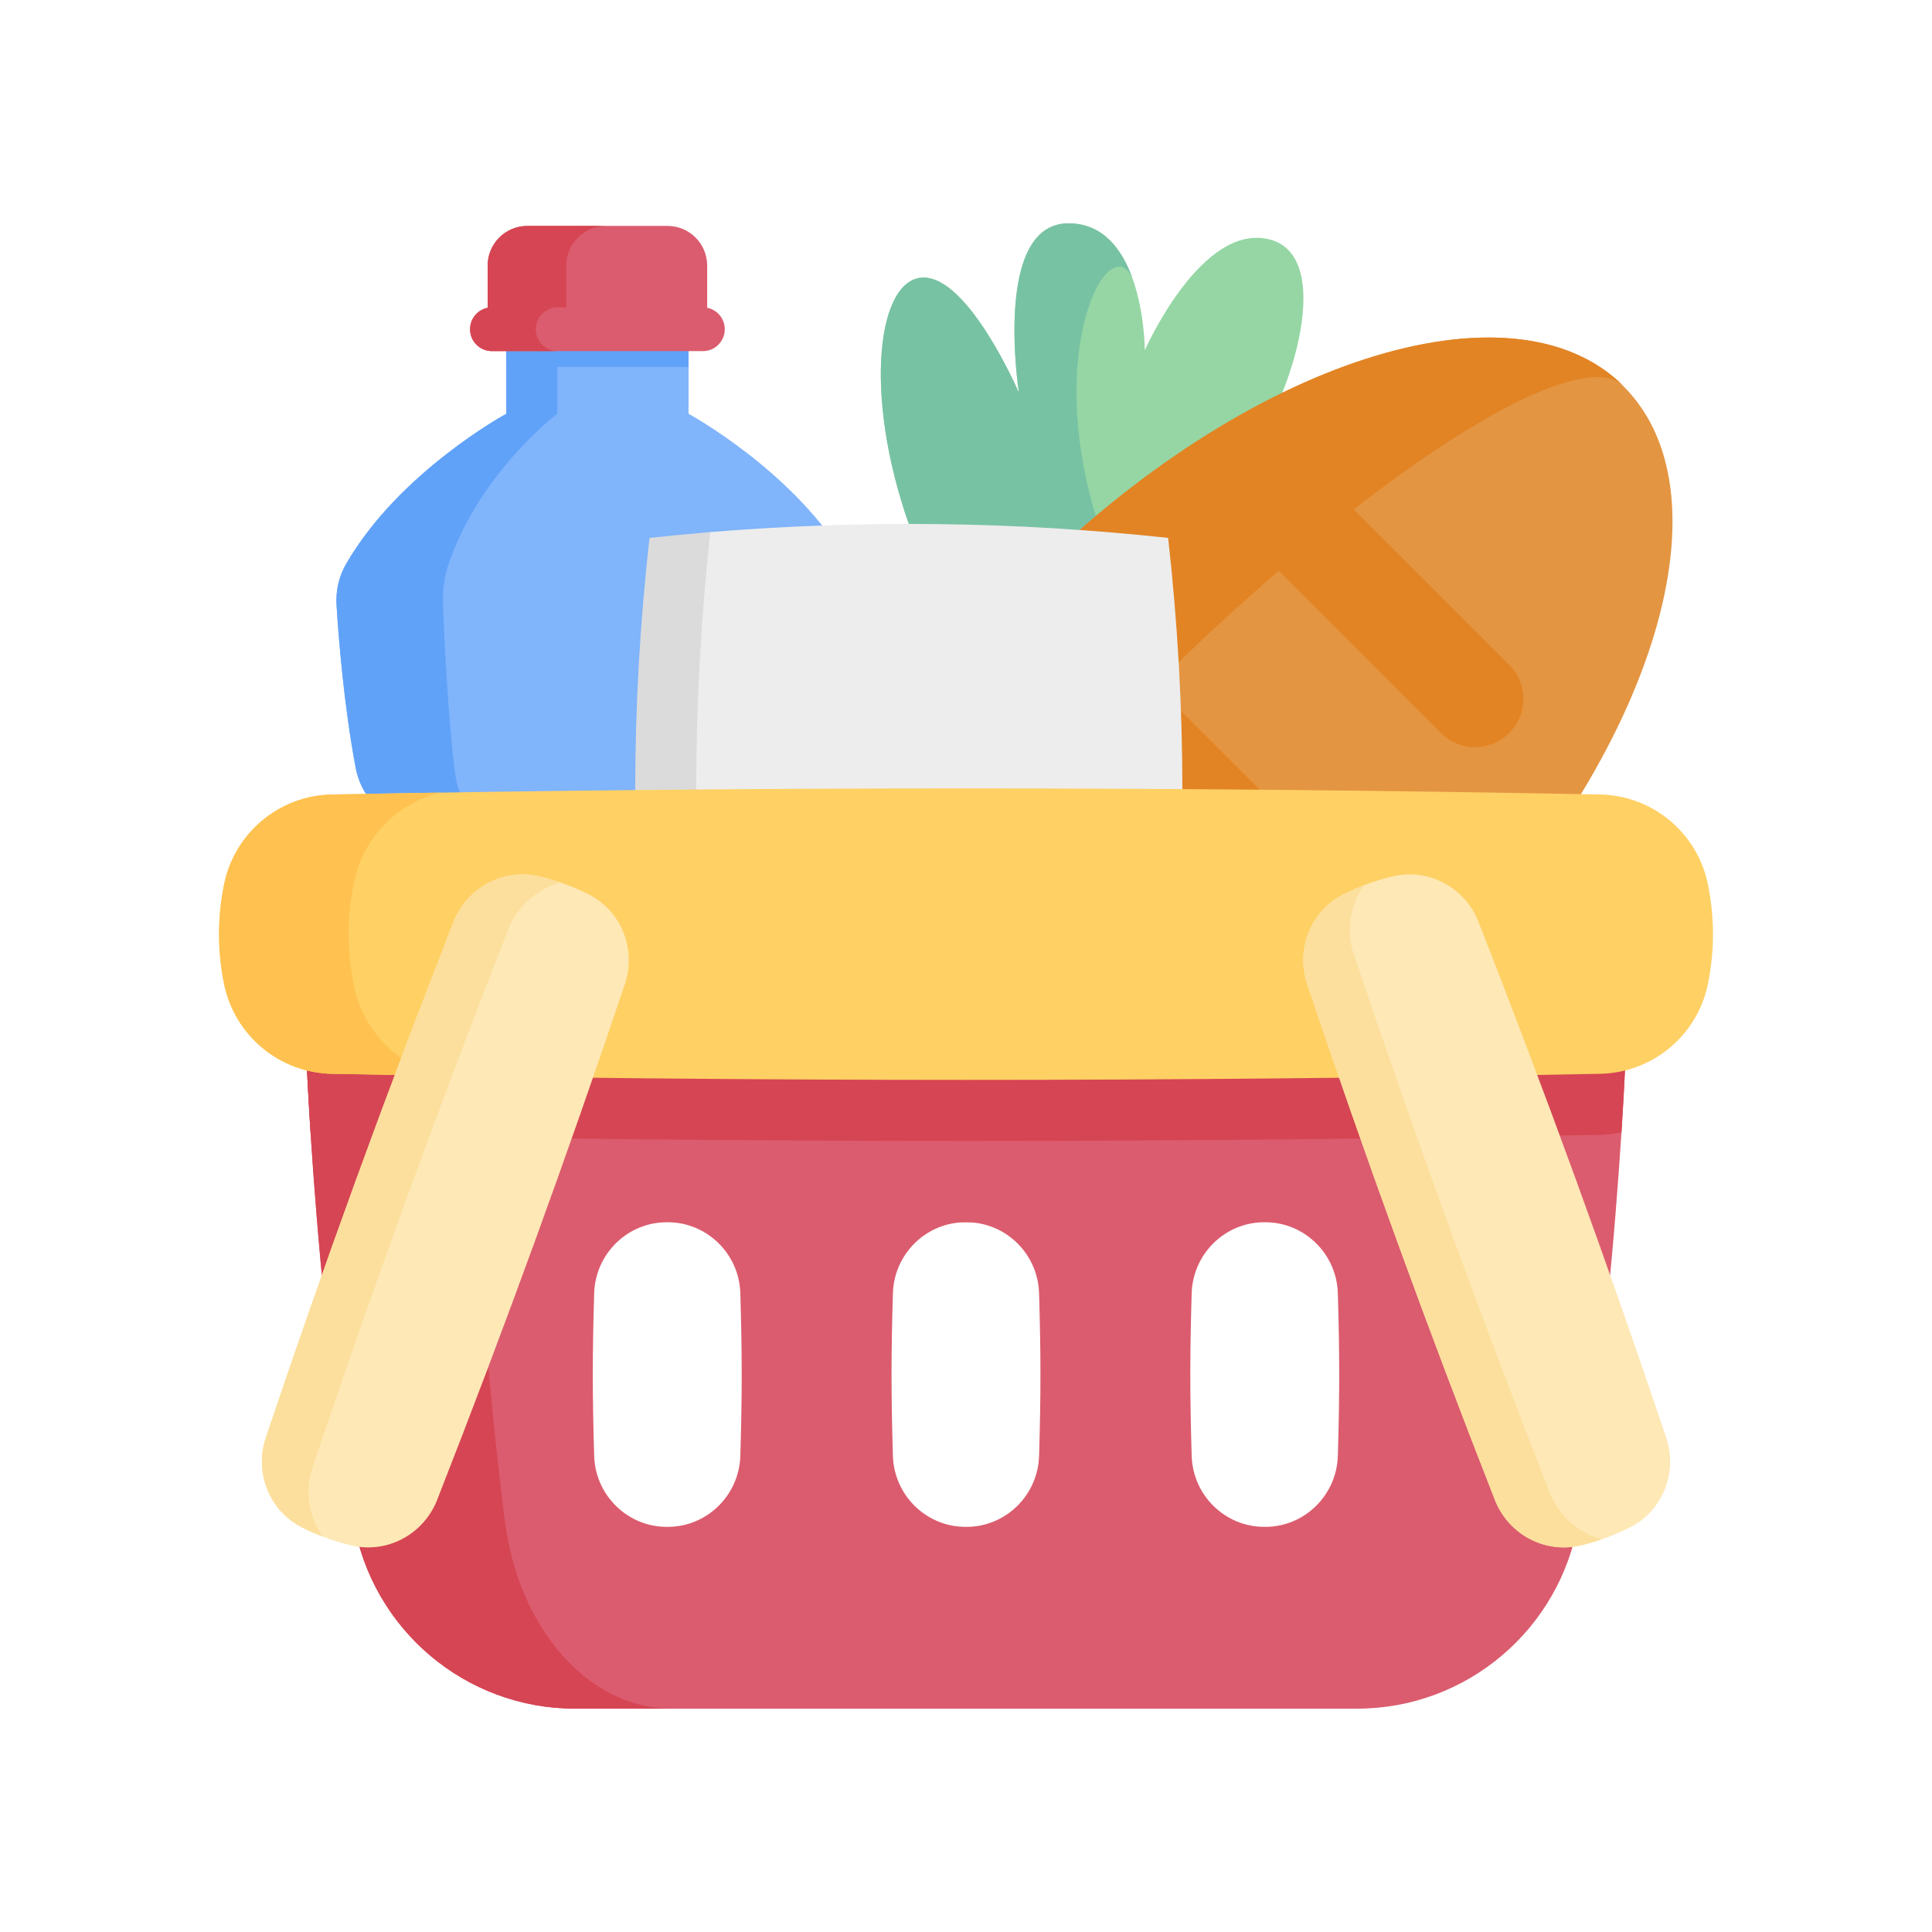
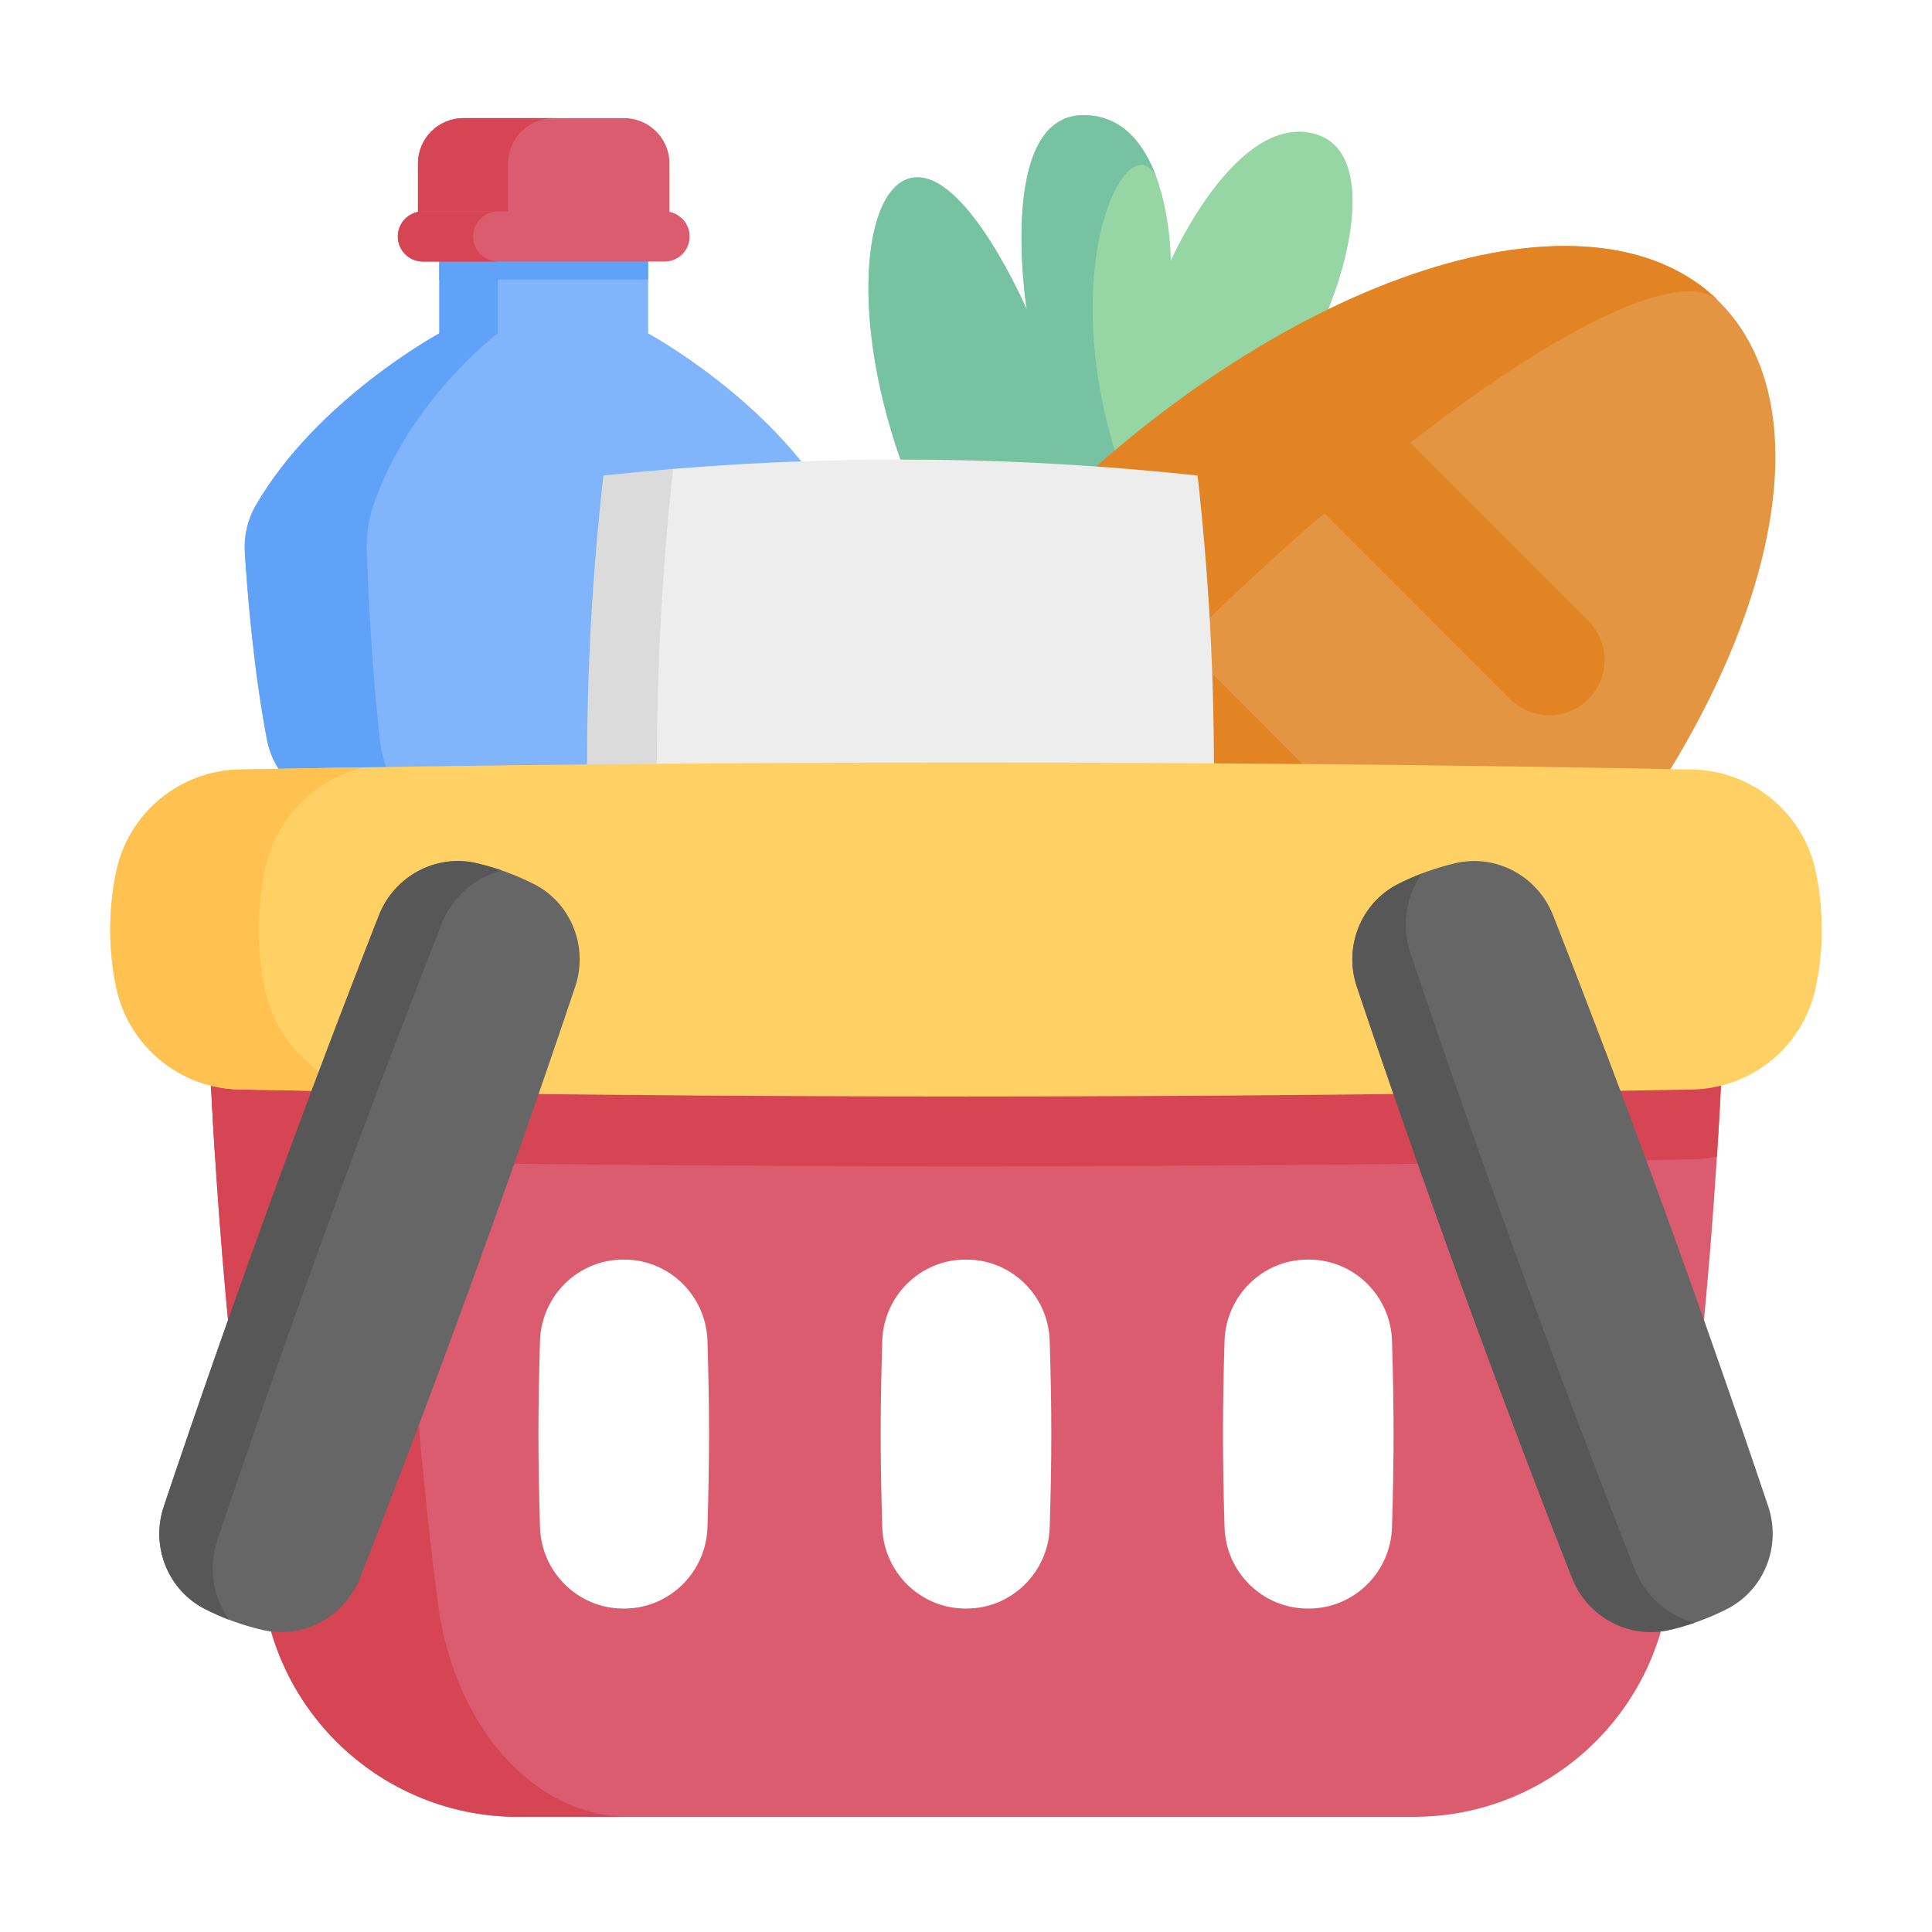
<svg xmlns="http://www.w3.org/2000/svg" width="192" height="192" version="1.1" id="svg1261">
  <defs id="defs1265" />
-   <g id="g2005">
-     <g id="g1972" transform="translate(-2.561403)">
-       <path stroke="null" d="m 87.854,60.136 c -0.203,3.271 -0.732,9.957 -1.903,16.188 -0.46,2.435 -2.115,4.46 -4.4,5.413 -2.052,0.854 -4.263,2.273 -4.263,4.406 0,0.681 0.135,1.29 0.373,1.834 H 46.2 c 0.239,-0.544 0.373,-1.153 0.373,-1.834 0,-2.133 -2.21,-3.552 -4.263,-4.406 -2.285,-0.953 -3.94,-2.978 -4.397,-5.413 -1.174,-6.232 -1.703,-12.917 -1.906,-16.188 -0.09,-1.419 0.23,-2.835 0.938,-4.069 5.269,-9.159 15.931,-14.945 15.931,-14.945 V 26.395 h 18.112 v 14.727 c 0,0 10.662,5.786 15.928,14.945 0.711,1.234 1.027,2.65 0.938,4.068 z" fill="#80b4fb" id="svg_10" style="stroke-width:0.29" />
-       <path stroke="null" d="m 52.876,31.1 h 18.112 v 5.357 H 52.876 Z" fill="#61a2f9" id="svg_11" style="stroke-width:0.29" />
-       <path stroke="null" d="m 57.949,30.342 v 10.777 c 0,0 -7.692,5.789 -10.811,14.948 -0.421,1.231 -0.609,2.65 -0.556,4.069 0.122,3.268 0.433,9.953 1.129,16.188 0.269,2.432 1.249,4.46 2.605,5.413 1.213,0.854 2.521,2.273 2.521,4.406 0,0.681 -0.078,1.29 -0.221,1.834 h -6.417 c 0.239,-0.544 0.373,-1.153 0.373,-1.834 0,-2.133 -2.21,-3.552 -4.263,-4.406 -2.285,-0.953 -3.94,-2.981 -4.397,-5.413 -1.177,-6.232 -1.703,-12.92 -1.906,-16.188 -0.09,-1.419 0.227,-2.838 0.938,-4.069 5.267,-9.159 15.931,-14.948 15.931,-14.948 v -8.4 z" fill="#61a2f9" id="svg_12" style="stroke-width:0.29" />
-       <path stroke="null" d="M 68.898,22.452 H 54.966 c -2.177,0 -3.942,1.765 -3.942,3.942 v 6.326 H 72.84 V 26.394 c 0,-2.177 -1.765,-3.942 -3.942,-3.942 z" fill="#db5c6e" id="svg_13" style="stroke-width:0.29" />
-       <path stroke="null" d="m 62.78,22.453 c -2.177,0 -3.943,1.763 -3.943,3.94 v 6.327 H 51.023 V 26.393 c 0,-2.177 1.766,-3.94 3.943,-3.94 z" fill="#d64553" id="svg_14" style="stroke-width:0.29" />
-       <path stroke="null" d="M 72.413,34.894 H 51.45 c -1.201,0 -2.175,-0.974 -2.175,-2.175 0,-1.201 0.974,-2.175 2.175,-2.175 h 20.963 c 1.201,0 2.175,0.974 2.175,2.175 0,1.201 -0.974,2.175 -2.175,2.175 z" fill="#db5c6e" id="svg_30" />
-       <path stroke="null" d="m 57.98,34.894 h -6.53 c -1.203,0 -2.175,-0.974 -2.175,-2.175 0,-1.2 0.971,-2.175 2.175,-2.175 h 6.53 c -1.203,0 -2.175,0.974 -2.175,2.175 0,1.201 0.972,2.175 2.175,2.175 z" fill="#d64553" id="svg_31" />
+   <g id="g2005" transform="matrix(1.292831,0,0,1.292831,-28.11178,-28.11178)">
+     <g id="g2033" transform="matrix(0.8861587,0,0,0.8861587,10.92876,10.92876)">
+       <g id="g1972" transform="translate(-2.561403)">
+         <path stroke="null" d="m 87.854,60.136 c -0.203,3.271 -0.732,9.957 -1.903,16.188 -0.46,2.435 -2.115,4.46 -4.4,5.413 -2.052,0.854 -4.263,2.273 -4.263,4.406 0,0.681 0.135,1.29 0.373,1.834 H 46.2 c 0.239,-0.544 0.373,-1.153 0.373,-1.834 0,-2.133 -2.21,-3.552 -4.263,-4.406 -2.285,-0.953 -3.94,-2.978 -4.397,-5.413 -1.174,-6.232 -1.703,-12.917 -1.906,-16.188 -0.09,-1.419 0.23,-2.835 0.938,-4.069 5.269,-9.159 15.931,-14.945 15.931,-14.945 V 26.395 h 18.112 v 14.727 c 0,0 10.662,5.786 15.928,14.945 0.711,1.234 1.027,2.65 0.938,4.068 z" fill="#80b4fb" id="svg_10" style="stroke-width:0.29" />
+         <path stroke="null" d="m 52.876,31.1 h 18.112 v 5.357 H 52.876 Z" fill="#61a2f9" id="svg_11" style="stroke-width:0.29" />
+         <path stroke="null" d="m 57.949,30.342 v 10.777 c 0,0 -7.692,5.789 -10.811,14.948 -0.421,1.231 -0.609,2.65 -0.556,4.069 0.122,3.268 0.433,9.953 1.129,16.188 0.269,2.432 1.249,4.46 2.605,5.413 1.213,0.854 2.521,2.273 2.521,4.406 0,0.681 -0.078,1.29 -0.221,1.834 h -6.417 c 0.239,-0.544 0.373,-1.153 0.373,-1.834 0,-2.133 -2.21,-3.552 -4.263,-4.406 -2.285,-0.953 -3.94,-2.981 -4.397,-5.413 -1.177,-6.232 -1.703,-12.92 -1.906,-16.188 -0.09,-1.419 0.227,-2.838 0.938,-4.069 5.267,-9.159 15.931,-14.948 15.931,-14.948 v -8.4 z" fill="#61a2f9" id="svg_12" style="stroke-width:0.29" />
+         <path stroke="null" d="M 68.898,22.452 H 54.966 c -2.177,0 -3.942,1.765 -3.942,3.942 v 6.326 H 72.84 V 26.394 c 0,-2.177 -1.765,-3.942 -3.942,-3.942 z" fill="#db5c6e" id="svg_13" style="stroke-width:0.29" />
+         <path stroke="null" d="m 62.78,22.453 c -2.177,0 -3.943,1.763 -3.943,3.94 v 6.327 H 51.023 V 26.393 c 0,-2.177 1.766,-3.94 3.943,-3.94 z" fill="#d64553" id="svg_14" style="stroke-width:0.29" />
+         <path stroke="null" d="M 72.413,34.894 H 51.45 c -1.201,0 -2.175,-0.974 -2.175,-2.175 0,-1.201 0.974,-2.175 2.175,-2.175 h 20.963 c 1.201,0 2.175,0.974 2.175,2.175 0,1.201 -0.974,2.175 -2.175,2.175 z" fill="#db5c6e" id="svg_30" />
+         <path stroke="null" d="m 57.98,34.894 h -6.53 c -1.203,0 -2.175,-0.974 -2.175,-2.175 0,-1.2 0.971,-2.175 2.175,-2.175 h 6.53 c -1.203,0 -2.175,0.974 -2.175,2.175 0,1.201 0.972,2.175 2.175,2.175 z" fill="#d64553" id="svg_31" />
+       </g>
+       <path stroke="null" d="m 123.842,45.179 c -3.833,3.832 -10.829,17.129 -10.829,17.129 l -0.532,-0.239 -22.166,-10.001 c -4.591,-13.084 -3.074,-24.481 1.473,-24.481 4.475,0 9.32,11.104 9.473,11.45 -0.063,-0.421 -2.551,-16.842 4.929,-16.842 3.421,0 5.296,2.569 6.327,5.389 1.252,3.429 1.252,7.229 1.252,7.229 0,0 5.67,-12.884 12.502,-10.99 6.829,1.894 1.407,17.523 -2.429,21.356 z" fill="#95d6a4" id="svg_1" />
+       <path stroke="null" d="m 111.307,57.594 c 0.81,1.765 1.177,3.247 1.174,4.475 L 90.316,52.067 c -4.591,-13.084 -3.074,-24.481 1.473,-24.481 4.475,0 9.32,11.104 9.473,11.45 -0.063,-0.421 -2.551,-16.842 4.929,-16.842 3.421,0 5.296,2.569 6.327,5.389 l -0.003,0.003 c -2.629,-5.392 -10.303,10.151 -1.207,30.007 z" fill="#78c2a4" id="svg_2" />
+       <ellipse stroke="null" cx="31.639" cy="141.252" fill="#e49542" rx="55.303" ry="28.366" transform="rotate(-45)" id="svg_4" style="stroke-width:0.29" />
+       <g stroke="null" fill="#e28424" id="svg_5" transform="matrix(0.2899763,0,0,0.2899763,33.266,29.0158)">
+         <path stroke="null" d="m 172.061,302.082 c -38.207,-38.207 -8.792,-129.568 65.691,-204.052 74.49,-74.491 165.852,-103.905 204.059,-65.698 -16.084,-16.084 -89.511,31.265 -164.002,105.756 -74.484,74.483 -121.833,147.91 -105.748,163.994 z" id="svg_6" />
+         <path stroke="null" d="m 402.515,127.761 -56.132,-56.132 c -6.465,-6.465 -16.947,-6.465 -23.413,0 -6.465,6.465 -6.465,16.947 0,23.413 l 56.132,56.132 c 6.465,6.465 16.947,6.465 23.413,0 6.465,-6.465 6.465,-16.947 0,-23.413 z" id="svg_7" />
+         <path stroke="null" d="m 338.339,191.937 -56.132,-56.132 c -6.465,-6.465 -16.947,-6.465 -23.413,0 -6.465,6.465 -6.465,16.947 0,23.413 l 56.132,56.132 c 6.465,6.465 16.947,6.465 23.413,0 6.465,-6.465 6.465,-16.947 0,-23.413 z" id="svg_8" />
+       </g>
+       <path id="svg_15" d="m 30.296,101.399 c 0,0 0.131,4.356 0.564,11.131 0.627,9.783 1.881,24.612 4.277,38.658 1.831,10.742 11.11,18.617 22.008,18.617 h 77.711 c 10.898,0 20.175,-7.875 22.006,-18.617 2.396,-14.046 3.65,-28.875 4.277,-38.658 0.433,-6.775 0.566,-11.131 0.566,-11.131 z m 35.943,20.068 h 0.141 c 3.896,0.009 7.077,3.152 7.193,7.047 0.182,6.058 0.182,10.117 0,16.176 -0.117,3.894 -3.297,7.038 -7.193,7.047 h -0.141 c -3.896,-0.009 -7.075,-3.152 -7.191,-7.047 -0.182,-6.058 -0.182,-10.117 0,-16.176 0.117,-3.894 3.295,-7.038 7.191,-7.047 z m 29.691,0 h 0.141 c 3.896,0.009 7.075,3.152 7.191,7.047 0.182,6.058 0.182,10.117 0,16.176 -0.117,3.894 -3.295,7.038 -7.191,7.047 h -0.141 c -3.896,-0.009 -7.076,-3.152 -7.193,-7.047 -0.182,-6.058 -0.182,-10.117 0,-16.176 0.117,-3.894 3.297,-7.038 7.193,-7.047 z m 29.689,0 h 0.141 c 3.896,0.009 7.077,3.152 7.193,7.047 0.182,6.058 0.182,10.117 0,16.176 -0.117,3.894 -3.297,7.038 -7.193,7.047 h -0.141 c -3.896,-0.009 -7.075,-3.152 -7.191,-7.047 -0.182,-6.058 -0.182,-10.117 0,-16.176 0.117,-3.894 3.295,-7.038 7.191,-7.047 z" style="fill:#db5c6e;fill-opacity:1" />
+       <path stroke="null" d="m 161.705,101.399 c 0,0 -0.131,4.355 -0.565,11.13 -0.69,0.149 -1.401,0.233 -2.127,0.248 -42.01,0.807 -84.017,0.807 -126.027,0 -0.726,-0.015 -1.437,-0.099 -2.127,-0.248 C 30.427,105.754 30.295,101.399 30.295,101.399 h 131.41 z" fill="#d64553" id="svg_16" />
+       <path stroke="null" d="m 66.746,169.805 h -9.601 c -10.898,0 -20.176,-7.874 -22.007,-18.617 -4.054,-23.77 -4.842,-49.789 -4.842,-49.789 h 16.236 c 0,0 0.594,26.019 3.644,49.789 1.38,10.742 8.364,18.617 16.571,18.617 z" fill="#d64553" id="svg_17" />
+       <path stroke="null" d="m 116.087,53.454 c -15.167,-1.631 -30.334,-1.822 -45.501,-0.574 -2.014,0.166 -2.767,1.619 -4.781,1.835 -1.89,16.794 -3.152,32.327 -1.262,49.121 17.181,1.847 34.363,1.847 51.544,0 1.89,-16.794 1.89,-33.589 -3.4e-4,-50.383 z" fill="#ededed" id="svg_18" />
+       <path stroke="null" d="m 70.587,104.41 c -2.013,-0.164 -4.03,-0.355 -6.043,-0.573 -1.891,-16.795 -1.891,-33.589 0,-50.383 2.013,-0.215 4.03,-0.406 6.043,-0.574 -1.867,17.177 -1.867,34.354 0,51.53 z" fill="#dbdbdb" id="svg_19" />
+       <path stroke="null" d="m 159.013,106.713 c -42.008,0.807 -84.016,0.807 -126.025,0 -5.223,-0.1 -9.682,-3.818 -10.72,-8.939 -0.668,-3.294 -0.668,-6.588 0,-9.881 1.038,-5.12 5.497,-8.838 10.72,-8.938 42.008,-0.807 84.016,-0.807 126.025,0 5.223,0.1 9.681,3.818 10.72,8.938 0.668,3.294 0.668,6.588 0,9.881 -1.039,5.12 -5.497,8.838 -10.72,8.939 z" fill="#ffd064" id="svg_20" />
+       <path stroke="null" d="m 43.725,106.899 c -3.578,-0.054 -7.16,-0.117 -10.739,-0.185 -5.222,-0.101 -9.682,-3.818 -10.718,-8.938 -0.669,-3.295 -0.669,-6.587 0,-9.882 1.036,-5.12 5.496,-8.839 10.718,-8.938 3.579,-0.069 7.161,-0.131 10.739,-0.185 -4.263,1.058 -7.653,4.487 -8.552,8.935 -0.696,3.42 -0.696,6.838 0,10.255 0.899,4.448 4.29,7.881 8.552,8.938 z" fill="#ffc250" id="svg_21" />
+       <path stroke="null" d="m 58.502,88.883 c -1.575,-0.796 -3.221,-1.395 -4.939,-1.798 -3.547,-0.831 -7.156,1.127 -8.487,4.519 -6.645,16.936 -12.866,34.026 -18.661,51.271 -1.16,3.453 0.345,7.273 3.597,8.917 1.574,0.796 3.221,1.395 4.939,1.798 3.547,0.831 7.156,-1.127 8.487,-4.519 6.645,-16.936 12.866,-34.026 18.661,-51.271 1.161,-3.454 -0.345,-7.274 -3.596,-8.917 z" fill="#fcf1d3" id="svg_26" style="fill:#666666;fill-opacity:1" />
+       <path stroke="null" d="m 32.061,152.701 c -0.698,-0.267 -1.382,-0.57 -2.05,-0.909 -3.252,-1.641 -4.757,-5.464 -3.596,-8.916 5.796,-17.244 12.016,-34.334 18.661,-51.272 1.33,-3.391 4.939,-5.349 8.486,-4.519 0.73,0.17 1.445,0.38 2.148,0.623 -2.305,0.614 -4.278,2.303 -5.2,4.653 -6.924,17.651 -13.405,35.459 -19.446,53.428 -0.806,2.396 -0.378,4.961 0.997,6.912 z" fill="#fee8b6" id="svg_27" style="fill:#575757;fill-opacity:1" />
+       <path stroke="null" d="m 138.439,87.084 c -1.718,0.402 -3.364,1.001 -4.939,1.797 -3.252,1.643 -4.757,5.463 -3.596,8.917 5.795,17.245 12.016,34.336 18.661,51.271 1.331,3.391 4.939,5.35 8.487,4.519 1.718,-0.403 3.364,-1.002 4.939,-1.798 3.252,-1.643 4.757,-5.463 3.596,-8.917 -5.796,-17.245 -12.016,-34.336 -18.661,-51.271 -1.331,-3.391 -4.939,-5.35 -8.487,-4.518 z" fill="#fcf1d3" id="svg_28" style="fill:#666666;fill-opacity:1" />
+       <path stroke="null" d="m 159.205,152.967 c -0.706,0.244 -1.425,0.451 -2.155,0.622 -3.546,0.833 -7.156,-1.127 -8.486,-4.518 -6.644,-16.936 -12.864,-34.025 -18.661,-51.272 -1.161,-3.453 0.345,-7.272 3.596,-8.916 0.668,-0.339 1.351,-0.638 2.046,-0.904 -1.372,1.952 -1.797,4.513 -0.993,6.907 6.042,17.971 12.524,35.78 19.446,53.428 0.923,2.353 2.899,4.044 5.207,4.654 z" fill="#fee8b6" id="svg_29" style="fill:#575757;fill-opacity:1" />
    </g>
-     <path stroke="null" d="m 123.842,45.179 c -3.833,3.832 -10.829,17.129 -10.829,17.129 l -0.532,-0.239 -22.166,-10.001 c -4.591,-13.084 -3.074,-24.481 1.473,-24.481 4.475,0 9.32,11.104 9.473,11.45 -0.063,-0.421 -2.551,-16.842 4.929,-16.842 3.421,0 5.296,2.569 6.327,5.389 1.252,3.429 1.252,7.229 1.252,7.229 0,0 5.67,-12.884 12.502,-10.99 6.829,1.894 1.407,17.523 -2.429,21.356 z" fill="#95d6a4" id="svg_1" />
-     <path stroke="null" d="m 111.307,57.594 c 0.81,1.765 1.177,3.247 1.174,4.475 L 90.316,52.067 c -4.591,-13.084 -3.074,-24.481 1.473,-24.481 4.475,0 9.32,11.104 9.473,11.45 -0.063,-0.421 -2.551,-16.842 4.929,-16.842 3.421,0 5.296,2.569 6.327,5.389 l -0.003,0.003 c -2.629,-5.392 -10.303,10.151 -1.207,30.007 z" fill="#78c2a4" id="svg_2" />
-     <ellipse stroke="null" cx="31.639" cy="141.252" fill="#e49542" rx="55.303" ry="28.366" transform="rotate(-45)" id="svg_4" style="stroke-width:0.29" />
-     <g stroke="null" fill="#e28424" id="svg_5" transform="matrix(0.2899763,0,0,0.2899763,33.266,29.0158)">
-       <path stroke="null" d="m 172.061,302.082 c -38.207,-38.207 -8.792,-129.568 65.691,-204.052 74.49,-74.491 165.852,-103.905 204.059,-65.698 -16.084,-16.084 -89.511,31.265 -164.002,105.756 -74.484,74.483 -121.833,147.91 -105.748,163.994 z" id="svg_6" />
-       <path stroke="null" d="m 402.515,127.761 -56.132,-56.132 c -6.465,-6.465 -16.947,-6.465 -23.413,0 -6.465,6.465 -6.465,16.947 0,23.413 l 56.132,56.132 c 6.465,6.465 16.947,6.465 23.413,0 6.465,-6.465 6.465,-16.947 0,-23.413 z" id="svg_7" />
-       <path stroke="null" d="m 338.339,191.937 -56.132,-56.132 c -6.465,-6.465 -16.947,-6.465 -23.413,0 -6.465,6.465 -6.465,16.947 0,23.413 l 56.132,56.132 c 6.465,6.465 16.947,6.465 23.413,0 6.465,-6.465 6.465,-16.947 0,-23.413 z" id="svg_8" />
-     </g>
-     <path id="svg_15" d="m 30.296,101.399 c 0,0 0.131,4.356 0.564,11.131 0.627,9.783 1.881,24.612 4.277,38.658 1.831,10.742 11.11,18.617 22.008,18.617 h 77.711 c 10.898,0 20.175,-7.875 22.006,-18.617 2.396,-14.046 3.65,-28.875 4.277,-38.658 0.433,-6.775 0.566,-11.131 0.566,-11.131 z m 35.943,20.068 h 0.141 c 3.896,0.009 7.077,3.152 7.193,7.047 0.182,6.058 0.182,10.117 0,16.176 -0.117,3.894 -3.297,7.038 -7.193,7.047 h -0.141 c -3.896,-0.009 -7.075,-3.152 -7.191,-7.047 -0.182,-6.058 -0.182,-10.117 0,-16.176 0.117,-3.894 3.295,-7.038 7.191,-7.047 z m 29.691,0 h 0.141 c 3.896,0.009 7.075,3.152 7.191,7.047 0.182,6.058 0.182,10.117 0,16.176 -0.117,3.894 -3.295,7.038 -7.191,7.047 h -0.141 c -3.896,-0.009 -7.076,-3.152 -7.193,-7.047 -0.182,-6.058 -0.182,-10.117 0,-16.176 0.117,-3.894 3.297,-7.038 7.193,-7.047 z m 29.689,0 h 0.141 c 3.896,0.009 7.077,3.152 7.193,7.047 0.182,6.058 0.182,10.117 0,16.176 -0.117,3.894 -3.297,7.038 -7.193,7.047 h -0.141 c -3.896,-0.009 -7.075,-3.152 -7.191,-7.047 -0.182,-6.058 -0.182,-10.117 0,-16.176 0.117,-3.894 3.295,-7.038 7.191,-7.047 z" style="fill:#db5c6e;fill-opacity:1" />
-     <path stroke="null" d="m 161.705,101.399 c 0,0 -0.131,4.355 -0.565,11.13 -0.69,0.149 -1.401,0.233 -2.127,0.248 -42.01,0.807 -84.017,0.807 -126.027,0 -0.726,-0.015 -1.437,-0.099 -2.127,-0.248 C 30.427,105.754 30.295,101.399 30.295,101.399 h 131.41 z" fill="#d64553" id="svg_16" />
-     <path stroke="null" d="m 66.746,169.805 h -9.601 c -10.898,0 -20.176,-7.874 -22.007,-18.617 -4.054,-23.77 -4.842,-49.789 -4.842,-49.789 h 16.236 c 0,0 0.594,26.019 3.644,49.789 1.38,10.742 8.364,18.617 16.571,18.617 z" fill="#d64553" id="svg_17" />
-     <path stroke="null" d="m 116.087,53.454 c -15.167,-1.631 -30.334,-1.822 -45.501,-0.574 -2.014,0.166 -2.767,1.619 -4.781,1.835 -1.89,16.794 -3.152,32.327 -1.262,49.121 17.181,1.847 34.363,1.847 51.544,0 1.89,-16.794 1.89,-33.589 -3.4e-4,-50.383 z" fill="#ededed" id="svg_18" />
-     <path stroke="null" d="m 70.587,104.41 c -2.013,-0.164 -4.03,-0.355 -6.043,-0.573 -1.891,-16.795 -1.891,-33.589 0,-50.383 2.013,-0.215 4.03,-0.406 6.043,-0.574 -1.867,17.177 -1.867,34.354 0,51.53 z" fill="#dbdbdb" id="svg_19" />
-     <path stroke="null" d="m 159.013,106.713 c -42.008,0.807 -84.016,0.807 -126.025,0 -5.223,-0.1 -9.682,-3.818 -10.72,-8.939 -0.668,-3.294 -0.668,-6.588 0,-9.881 1.038,-5.12 5.497,-8.838 10.72,-8.938 42.008,-0.807 84.016,-0.807 126.025,0 5.223,0.1 9.681,3.818 10.72,8.938 0.668,3.294 0.668,6.588 0,9.881 -1.039,5.12 -5.497,8.838 -10.72,8.939 z" fill="#ffd064" id="svg_20" />
-     <path stroke="null" d="m 43.725,106.899 c -3.578,-0.054 -7.16,-0.117 -10.739,-0.185 -5.222,-0.101 -9.682,-3.818 -10.718,-8.938 -0.669,-3.295 -0.669,-6.587 0,-9.882 1.036,-5.12 5.496,-8.839 10.718,-8.938 3.579,-0.069 7.161,-0.131 10.739,-0.185 -4.263,1.058 -7.653,4.487 -8.552,8.935 -0.696,3.42 -0.696,6.838 0,10.255 0.899,4.448 4.29,7.881 8.552,8.938 z" fill="#ffc250" id="svg_21" />
-     <path stroke="null" d="m 58.502,88.883 c -1.575,-0.796 -3.221,-1.395 -4.939,-1.798 -3.547,-0.831 -7.156,1.127 -8.487,4.519 -6.645,16.936 -12.866,34.026 -18.661,51.271 -1.16,3.453 0.345,7.273 3.597,8.917 1.574,0.796 3.221,1.395 4.939,1.798 3.547,0.831 7.156,-1.127 8.487,-4.519 6.645,-16.936 12.866,-34.026 18.661,-51.271 1.161,-3.454 -0.345,-7.274 -3.596,-8.917 z" fill="#fcf1d3" id="svg_26" style="fill:#fee8b6;fill-opacity:1" />
-     <path stroke="null" d="m 32.061,152.701 c -0.698,-0.267 -1.382,-0.57 -2.05,-0.909 -3.252,-1.641 -4.757,-5.464 -3.596,-8.916 5.796,-17.244 12.016,-34.334 18.661,-51.272 1.33,-3.391 4.939,-5.349 8.486,-4.519 0.73,0.17 1.445,0.38 2.148,0.623 -2.305,0.614 -4.278,2.303 -5.2,4.653 -6.924,17.651 -13.405,35.459 -19.446,53.428 -0.806,2.396 -0.378,4.961 0.997,6.912 z" fill="#fee8b6" id="svg_27" style="fill:#fcdf9c;fill-opacity:1" />
-     <path stroke="null" d="m 138.439,87.084 c -1.718,0.402 -3.364,1.001 -4.939,1.797 -3.252,1.643 -4.757,5.463 -3.596,8.917 5.795,17.245 12.016,34.336 18.661,51.271 1.331,3.391 4.939,5.35 8.487,4.519 1.718,-0.403 3.364,-1.002 4.939,-1.798 3.252,-1.643 4.757,-5.463 3.596,-8.917 -5.796,-17.245 -12.016,-34.336 -18.661,-51.271 -1.331,-3.391 -4.939,-5.35 -8.487,-4.518 z" fill="#fcf1d3" id="svg_28" style="fill:#fee8b6;fill-opacity:1" />
-     <path stroke="null" d="m 159.205,152.967 c -0.706,0.244 -1.425,0.451 -2.155,0.622 -3.546,0.833 -7.156,-1.127 -8.486,-4.518 -6.644,-16.936 -12.864,-34.025 -18.661,-51.272 -1.161,-3.453 0.345,-7.272 3.596,-8.916 0.668,-0.339 1.351,-0.638 2.046,-0.904 -1.372,1.952 -1.797,4.513 -0.993,6.907 6.042,17.971 12.524,35.78 19.446,53.428 0.923,2.353 2.899,4.044 5.207,4.654 z" fill="#fee8b6" id="svg_29" style="fill:#fcdf9c;fill-opacity:1" />
  </g>
</svg>
